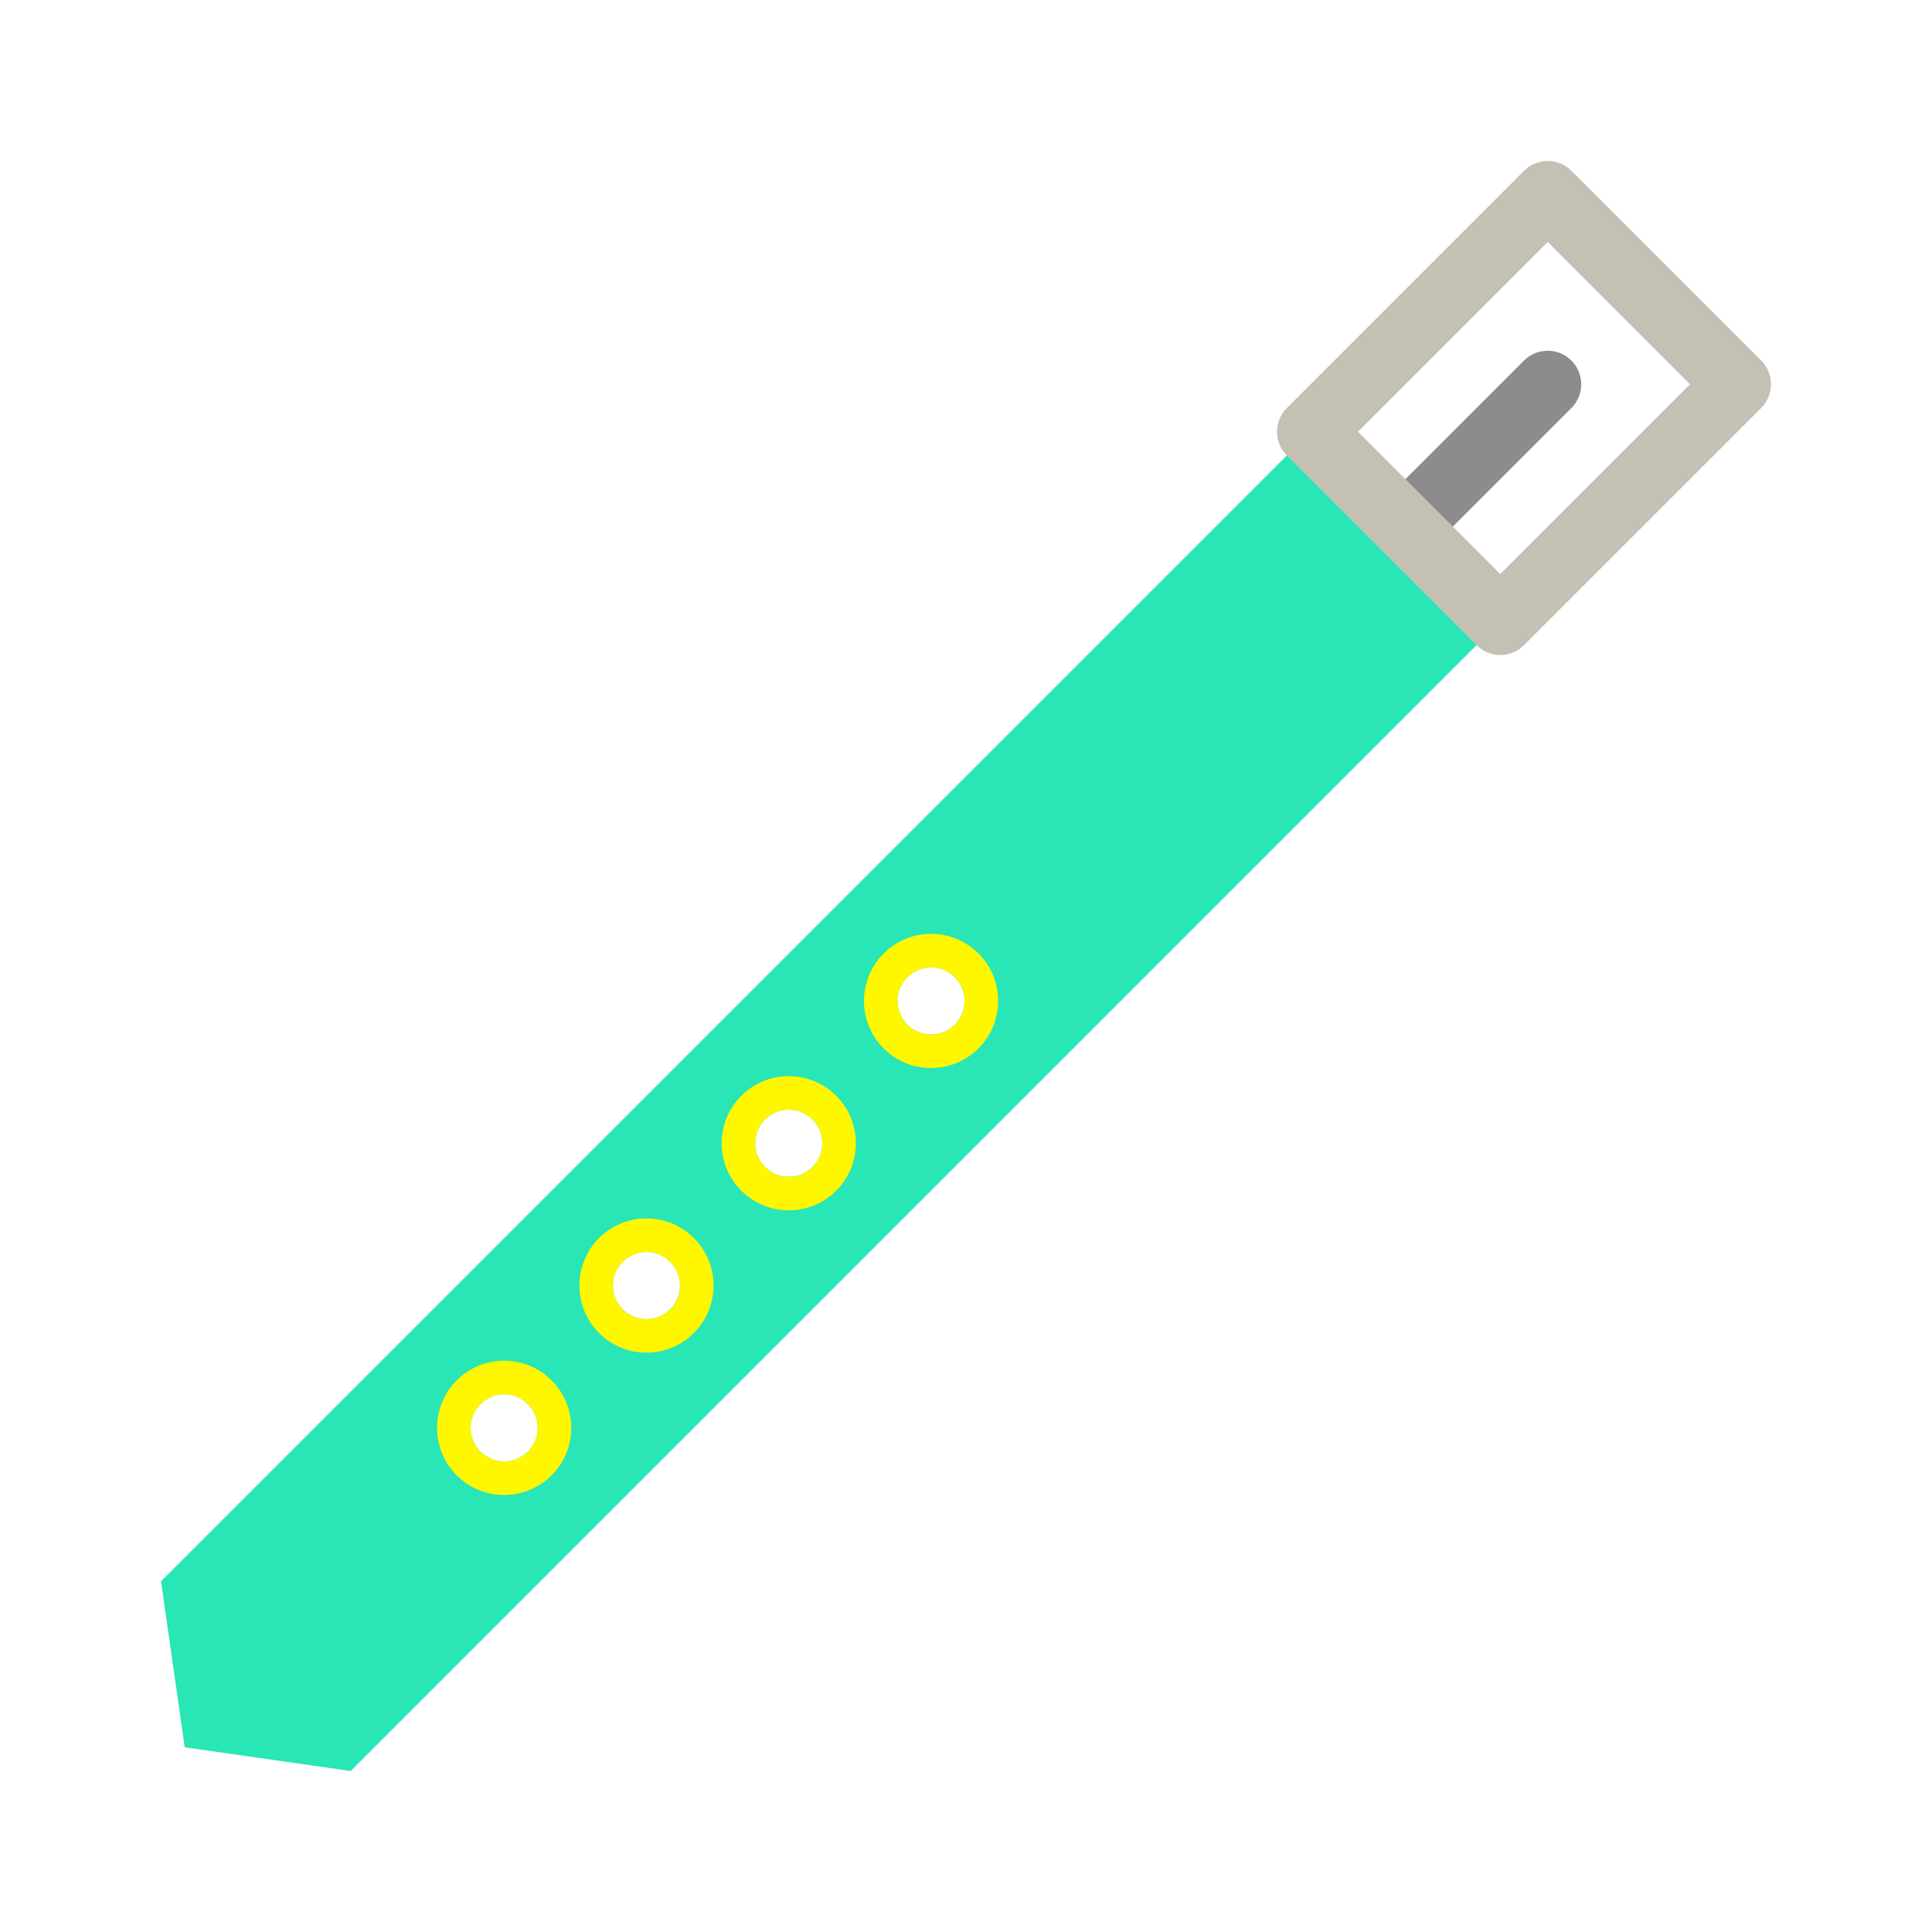
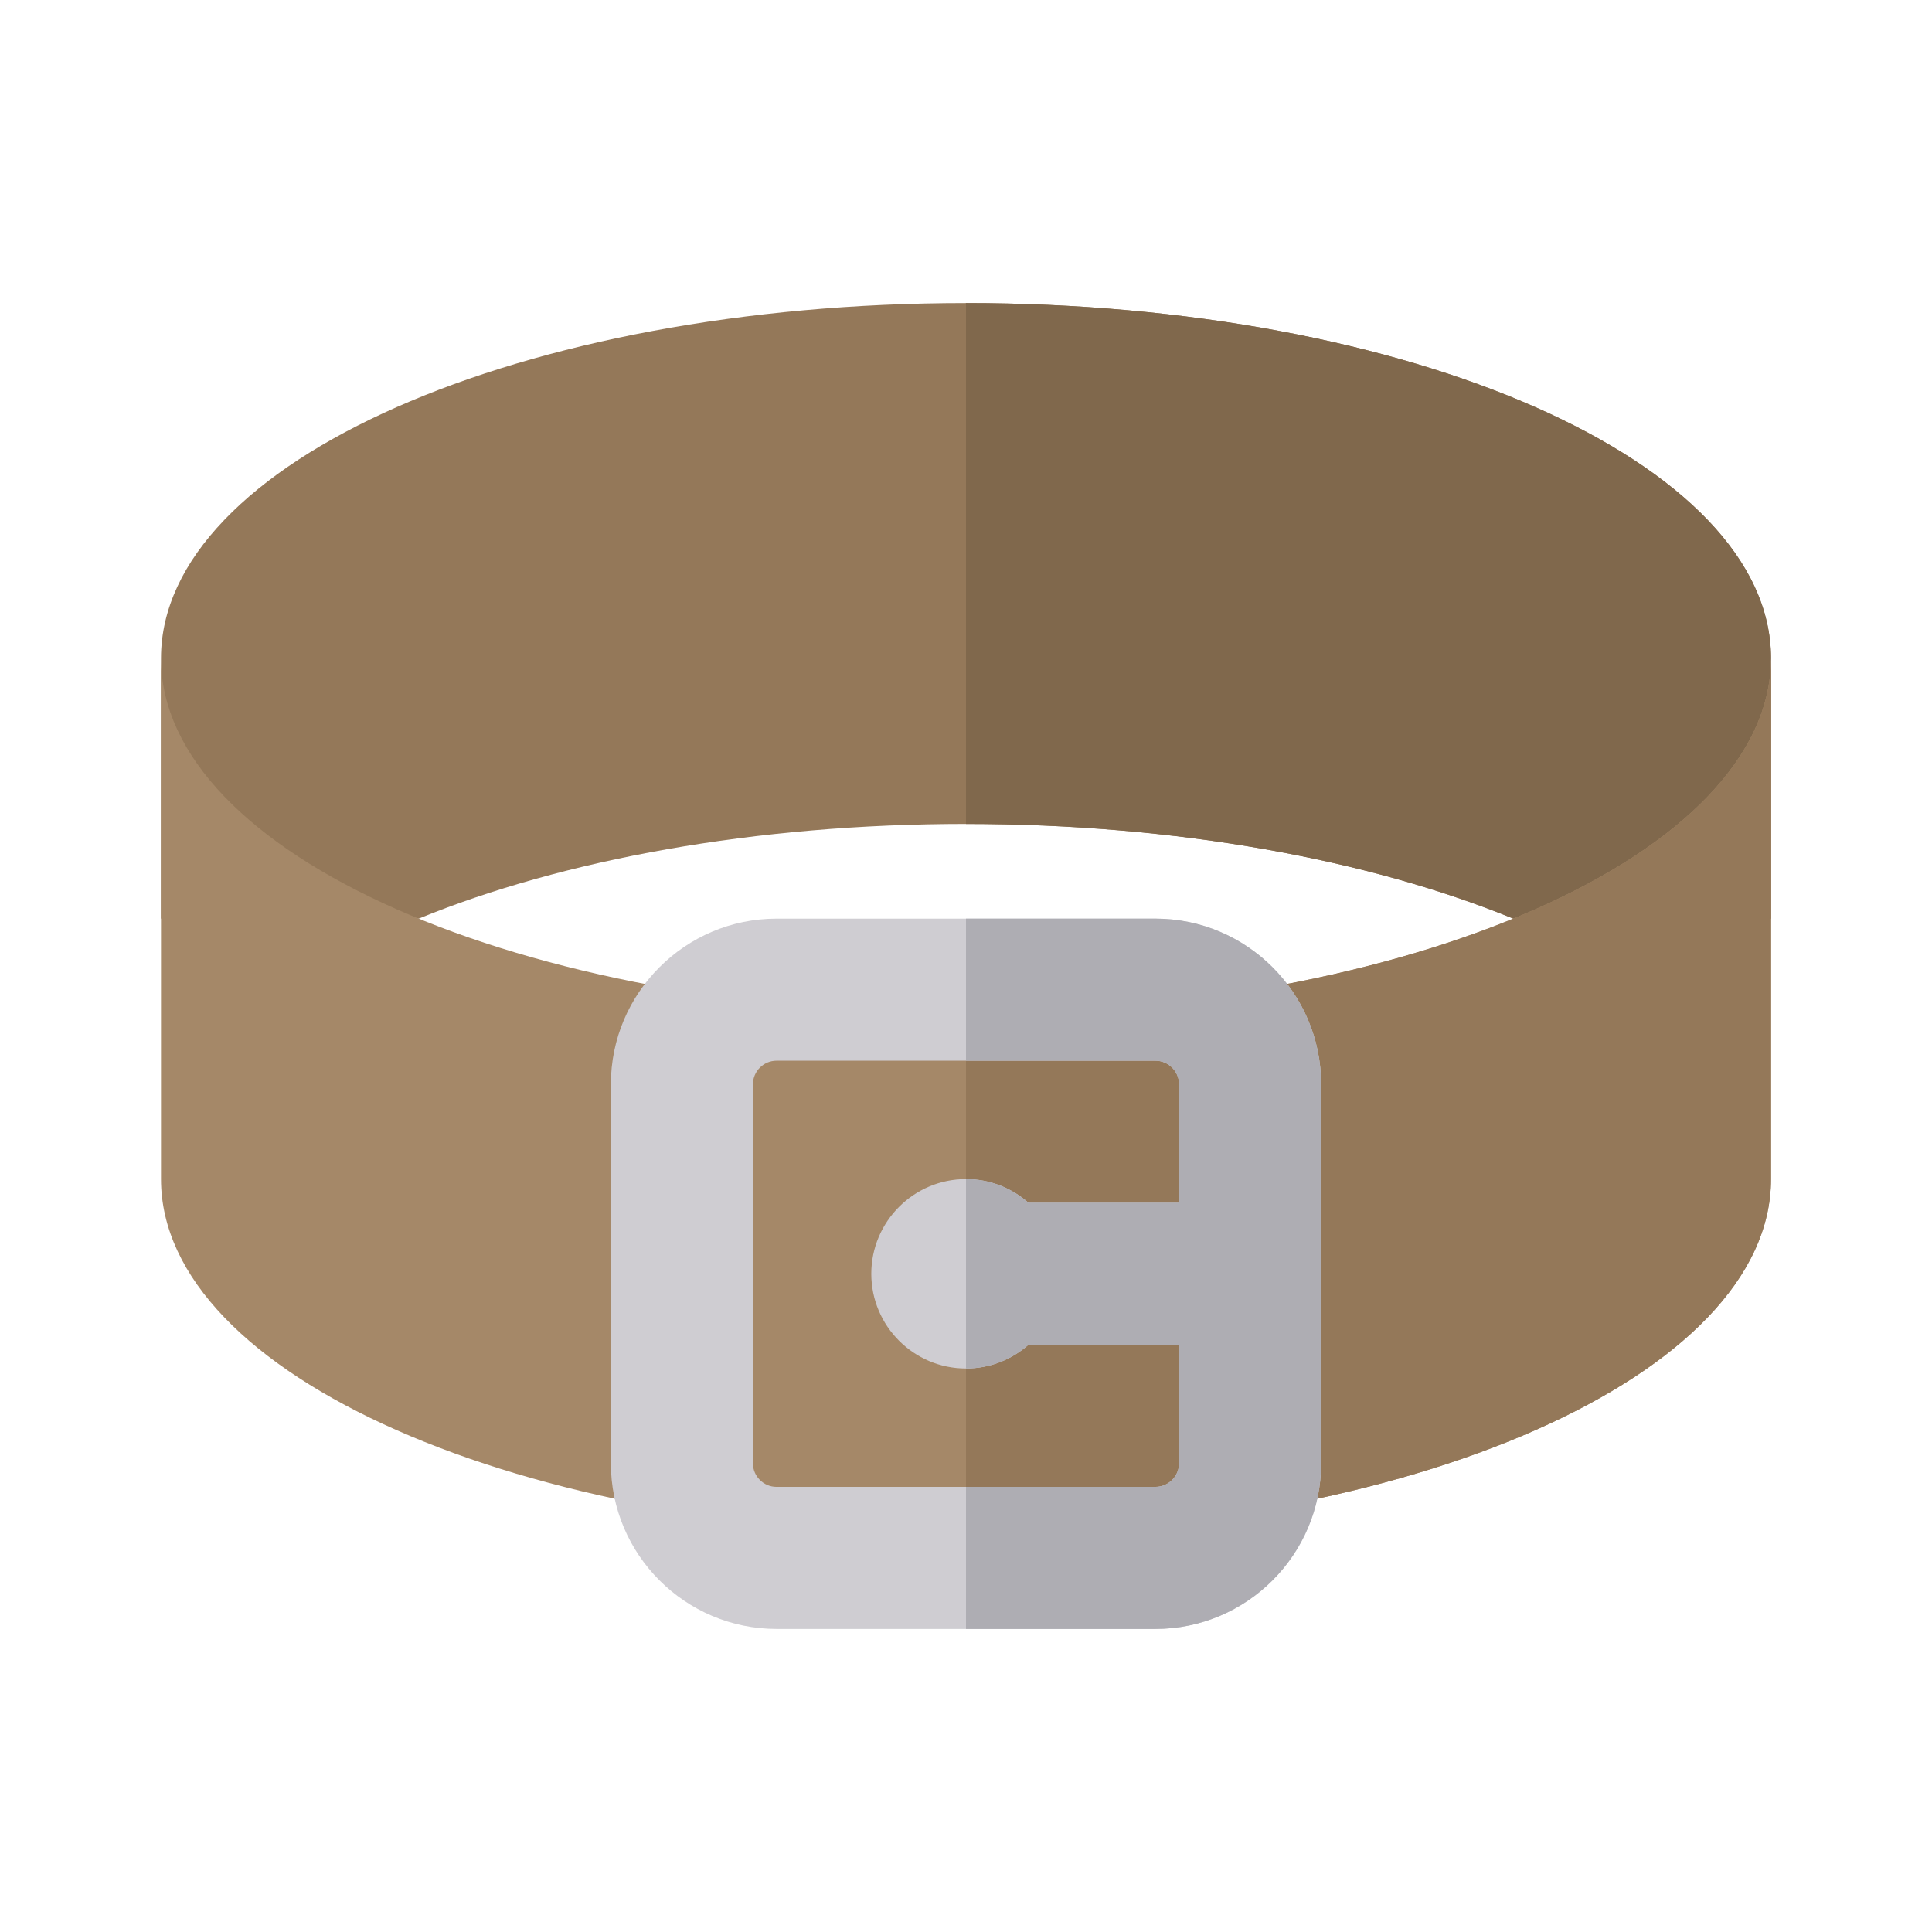
- <svg xmlns="http://www.w3.org/2000/svg" height="256px" width="256px" version="1.1" id="Layer_1" viewBox="-51.2 -51.2 614.38 614.38" xml:space="preserve" fill="#000000">
+ <svg xmlns="http://www.w3.org/2000/svg" height="256px" width="256px" version="1.1" id="Layer_1" viewBox="-51.2 -51.2 614.40 614.40" xml:space="preserve" fill="#000000" stroke="#000000" stroke-width="0.005">
  <g id="SVGRepo_bgCarrier" stroke-width="0" />
  <g id="SVGRepo_tracerCarrier" stroke-linecap="round" stroke-linejoin="round" />
  <g id="SVGRepo_iconCarrier">
-     <path style="fill:#8d8c8b;" d="M448.518,63.459c-4.155-4.164-10.904-4.164-15.092,0l-44.937,44.943l15.094,15.085l44.935-44.943l0,0 l0,0C452.674,74.381,452.674,67.631,448.518,63.459z" />
-     <path style="fill:#28e6b6;" d="M369.975,81.67L0.005,451.639l7.539,52.812l52.795,7.53l369.963-369.97L369.975,81.67z M116.663,410.408c-4.164,4.172-10.922,4.172-15.086,0s-4.164-10.922,0-15.078c4.164-4.188,10.922-4.188,15.086,0 C120.827,399.486,120.827,406.236,116.663,410.408z M161.92,365.143c-4.171,4.172-10.921,4.172-15.085,0 c-4.164-4.156-4.164-10.906,0-15.077c4.164-4.172,10.914-4.172,15.085,0C166.084,354.237,166.084,360.987,161.92,365.143z M207.169,319.895c-4.164,4.155-10.914,4.155-15.085,0c-4.164-4.156-4.164-10.906,0-15.094c4.172-4.155,10.921-4.155,15.085,0 C211.333,308.989,211.333,315.739,207.169,319.895z M252.425,274.647c-4.164,4.156-10.922,4.156-15.086,0 c-4.164-4.172-4.164-10.922,0-15.086s10.922-4.164,15.086,0C256.589,263.725,256.589,270.475,252.425,274.647z" />
-     <g>
-       <path style="fill:#fff700;" d="M124.202,387.767c-4.023-4.031-9.382-6.25-15.078-6.25l0,0h-0.008 c-5.695,0-11.054,2.219-15.078,6.25c-8.32,8.328-8.32,21.859,0,30.188c4.023,4.03,9.382,6.249,15.085,6.249 c5.695,0,11.054-2.219,15.078-6.249c4.031-4.031,6.25-9.391,6.25-15.094C130.453,397.174,128.234,391.799,124.202,387.767z M116.663,410.408c-2.086,2.078-4.812,3.109-7.539,3.109c-2.734,0-5.461-1.031-7.547-3.109c-4.164-4.172-4.164-10.922,0-15.078 c2.086-2.094,4.812-3.125,7.547-3.125c2.727,0,5.453,1.031,7.539,3.125C120.827,399.486,120.827,406.236,116.663,410.408z" />
-       <path style="fill:#fff700;" d="M169.459,342.519c-4.031-4.031-9.382-6.25-15.085-6.25c-5.695,0-11.054,2.219-15.085,6.25 c-8.312,8.312-8.312,21.858,0,30.17c4.031,4.031,9.391,6.25,15.085,6.25c5.703,0,11.054-2.219,15.085-6.25 C177.779,364.378,177.779,350.832,169.459,342.519z M161.92,365.143c-2.086,2.094-4.812,3.125-7.546,3.125 c-2.726,0-5.46-1.031-7.539-3.125c-4.164-4.156-4.164-10.906,0-15.077c2.078-2.078,4.812-3.125,7.539-3.125 c2.734,0,5.46,1.047,7.546,3.125C166.084,354.237,166.084,360.987,161.92,365.143z" />
-       <path style="fill:#fff700;" d="M214.716,297.271c-4.031-4.031-9.391-6.25-15.085-6.25l0,0c-5.703,0-11.055,2.219-15.085,6.25 c-4.031,4.031-6.25,9.374-6.25,15.093c0,5.688,2.219,11.046,6.25,15.077c4.031,4.016,9.382,6.25,15.085,6.25 c5.695,0,11.054-2.234,15.085-6.25c4.023-4.031,6.241-9.39,6.241-15.077C220.957,306.645,218.739,301.303,214.716,297.271z M207.169,319.895c-2.078,2.093-4.812,3.124-7.539,3.124c-2.734,0-5.461-1.031-7.547-3.124c-4.164-4.156-4.164-10.906,0-15.094 c2.086-2.062,4.812-3.108,7.547-3.108c2.726,0,5.46,1.047,7.539,3.108C211.333,308.989,211.333,315.739,207.169,319.895z" />
-       <path style="fill:#fff700;" d="M259.964,252.015c-4.031-4.023-9.382-6.242-15.085-6.242l0,0l0,0 c-5.695,0-11.054,2.219-15.078,6.242c-4.031,4.031-6.25,9.39-6.25,15.085c0,5.703,2.219,11.047,6.25,15.078 c4.023,4.031,9.382,6.249,15.078,6.249c5.703,0,11.054-2.218,15.085-6.249C268.284,273.866,268.284,260.335,259.964,252.015z M252.425,274.647c-2.086,2.078-4.812,3.125-7.547,3.125c-2.727,0-5.453-1.047-7.539-3.125c-4.164-4.172-4.164-10.922,0-15.086 c2.086-2.086,4.812-3.125,7.539-3.125c2.734,0,5.461,1.039,7.547,3.125C256.589,263.725,256.589,270.475,252.425,274.647z" />
-     </g>
-     <path style="fill:#c5c0b4;" d="M508.859,63.459L448.518,3.125C446.44,1.039,443.706,0,440.988,0c-2.749,0-5.468,1.039-7.562,3.125 l-75.404,75.419c-4.171,4.164-4.171,10.921,0,15.085l60.343,60.342c2.062,2.078,4.812,3.125,7.53,3.125s5.469-1.047,7.531-3.125 l75.434-75.427C513.016,74.381,513.016,67.631,508.859,63.459z M425.895,131.34l-45.249-45.249l60.342-60.341l45.249,45.256 L425.895,131.34z" />
+     <path style="fill:#947859;" d="M512,158.118c0-62.375-114.616-112.941-256-112.941S0,95.743,0,158.118v82.819h81.943v-0.009 c0.008,0.003,0.015,0.006,0.023,0.009c45.673-18.688,106.83-30.113,174.035-30.113s128.361,11.425,174.035,30.113h81.943v-82.066 C511.98,158.619,512,158.369,512,158.118z" />
+     <path style="fill:#80684C;" d="M256,45.176v165.647c67.204,0,128.361,11.425,174.035,30.113h81.943v-82.066 c0.005-0.251,0.023-0.501,0.023-0.753C512,95.743,397.384,45.176,256,45.176z" />
+     <path style="fill:#A58868;" d="M0,158.118c0,62.375,114.616,112.941,256,112.941s256-50.566,256-112.941v165.647 c0,62.375-114.616,112.941-256,112.941S0,386.14,0,323.765V158.118z" />
+     <path style="fill:#947859;" d="M256,271.059v165.647c141.384,0,256-50.566,256-112.941V158.118 C512,220.493,397.384,271.059,256,271.059z" />
+     <path style="fill:#CFCDD2;" d="M316.235,240.941H195.765c-29.062,0-52.706,23.644-52.706,52.706v120.471 c0,29.062,23.644,52.706,52.706,52.706h120.471c29.062,0,52.706-23.644,52.706-52.706V293.647 C368.941,264.585,345.297,240.941,316.235,240.941z M316.235,421.647H195.765c-4.152,0-7.529-3.378-7.529-7.529V293.647 c0-4.152,3.378-7.529,7.529-7.529h120.471c4.152,0,7.529,3.378,7.529,7.529v37.647h-47.91c-5.307-4.671-12.246-7.529-19.855-7.529 c-16.607,0-30.118,13.511-30.118,30.118S239.393,384,256,384c7.609,0,14.547-2.858,19.855-7.529h47.91v37.647 C323.765,418.269,320.387,421.647,316.235,421.647z" />
+     <path style="fill:#AEADB3;" d="M316.235,240.941H256v45.176h60.235c4.152,0,7.529,3.378,7.529,7.529v37.647h-47.91 c-5.307-4.671-12.246-7.529-19.855-7.529V384c7.609,0,14.547-2.858,19.855-7.529h47.91v37.647c0,4.152-3.378,7.529-7.529,7.529H256 v45.176h60.235c29.062,0,52.706-23.644,52.706-52.706V293.647C368.941,264.585,345.297,240.941,316.235,240.941z" />
  </g>
</svg>
